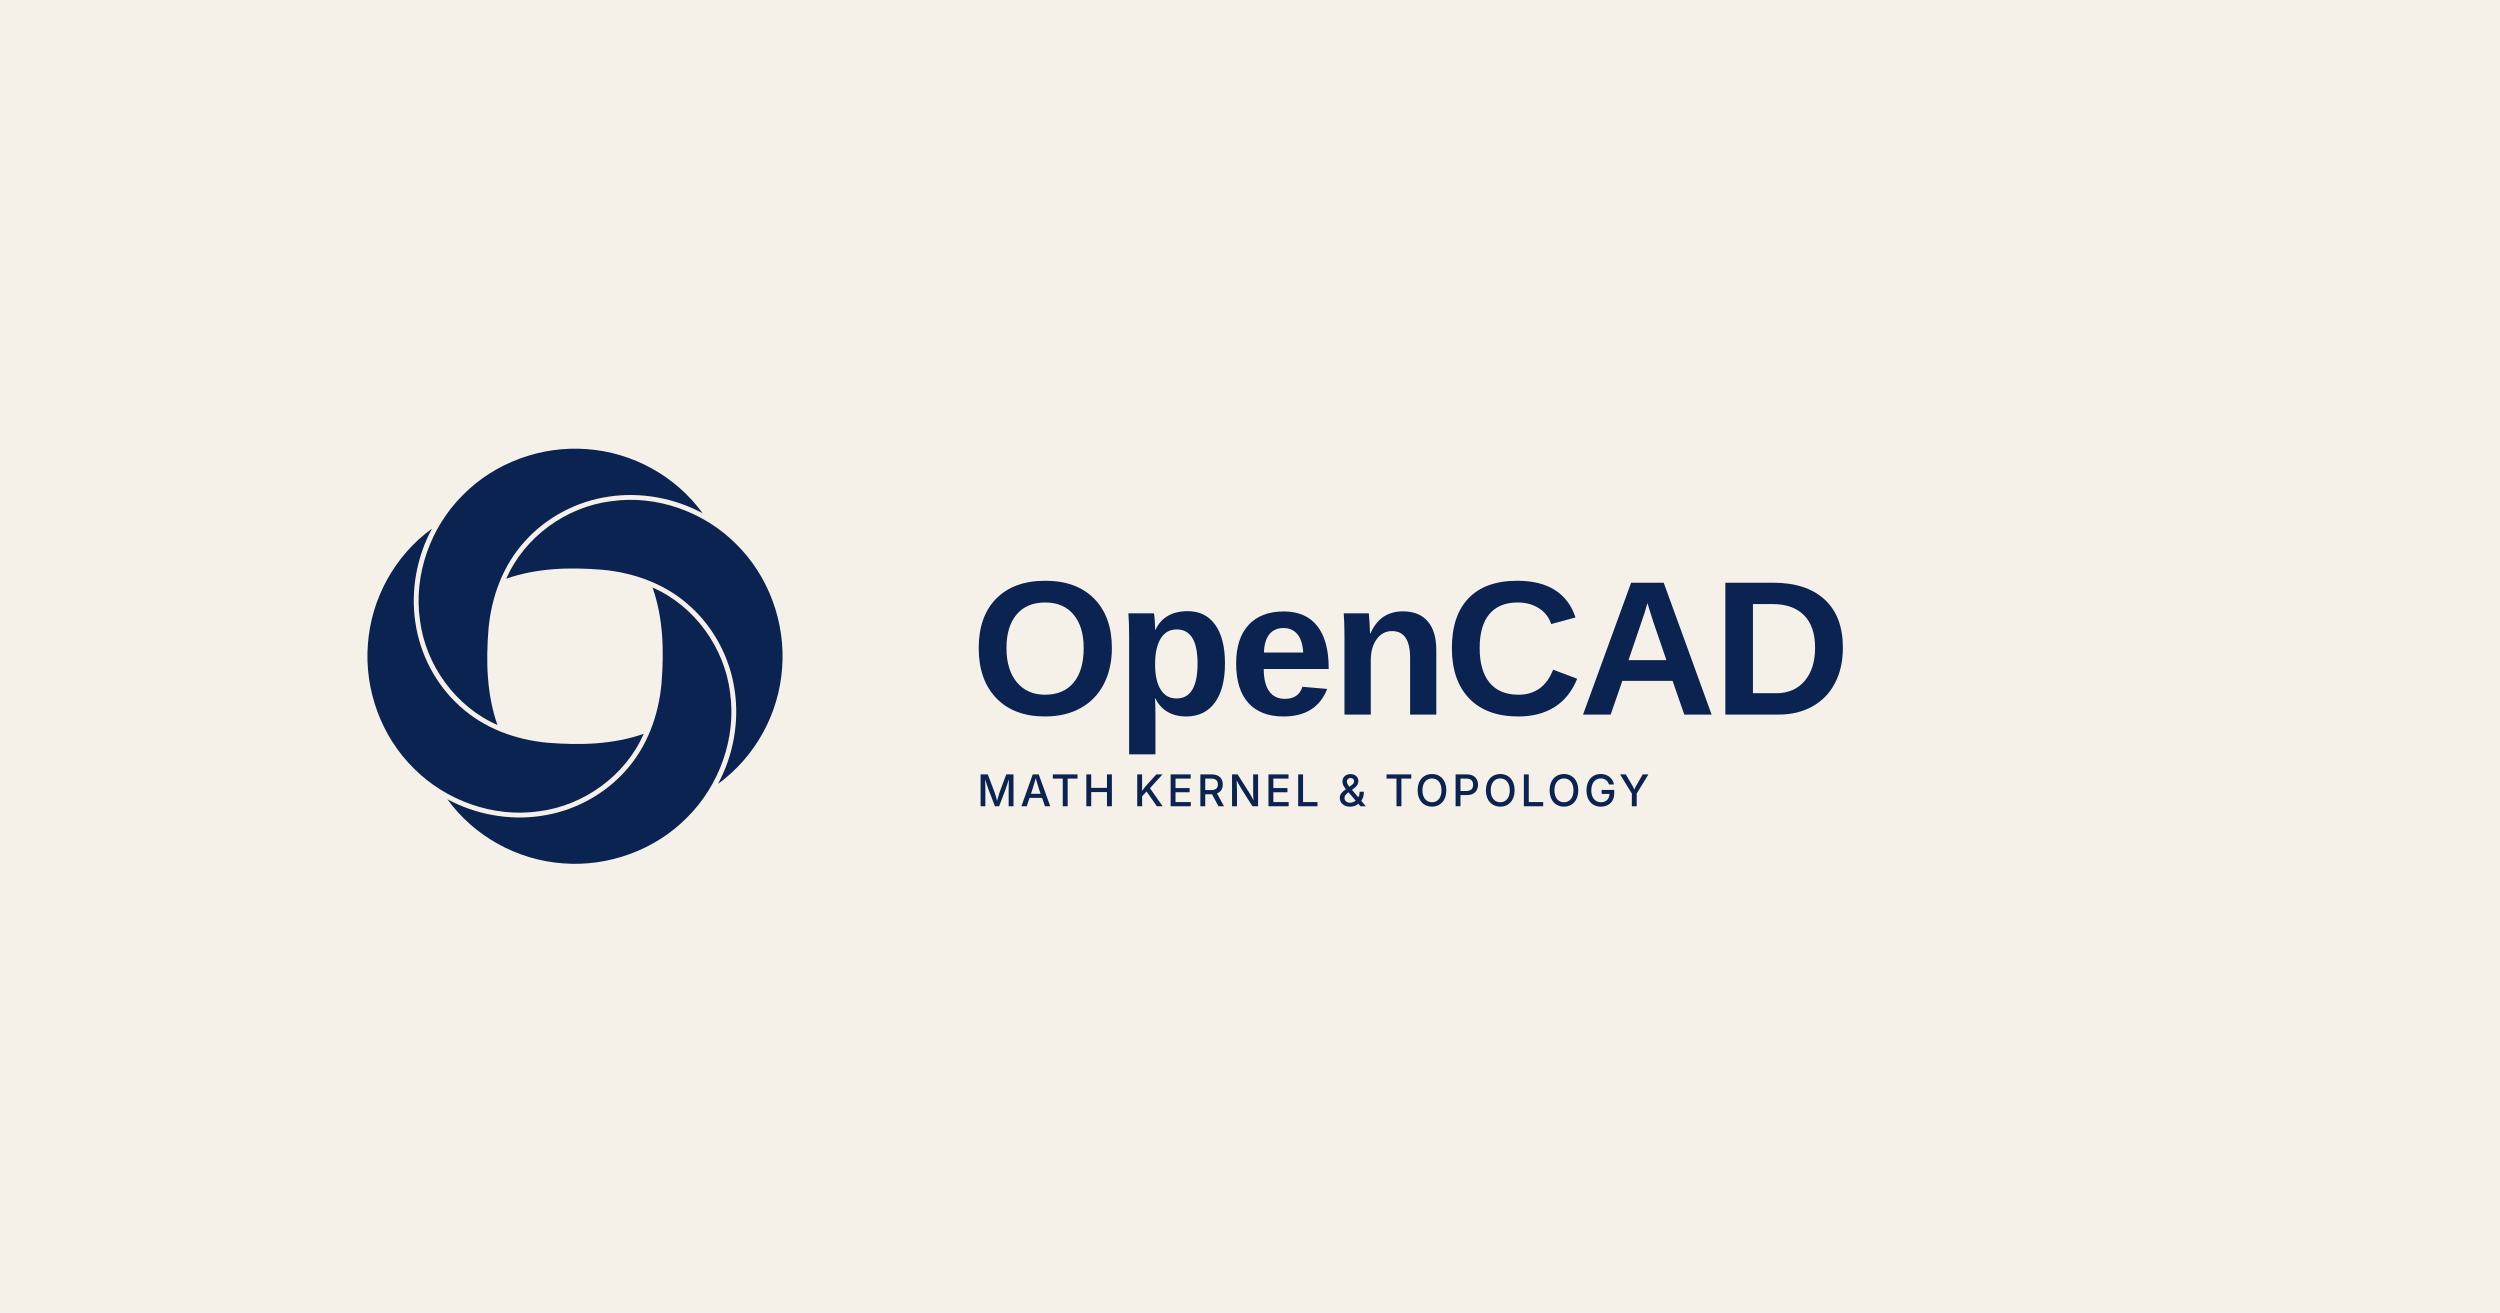
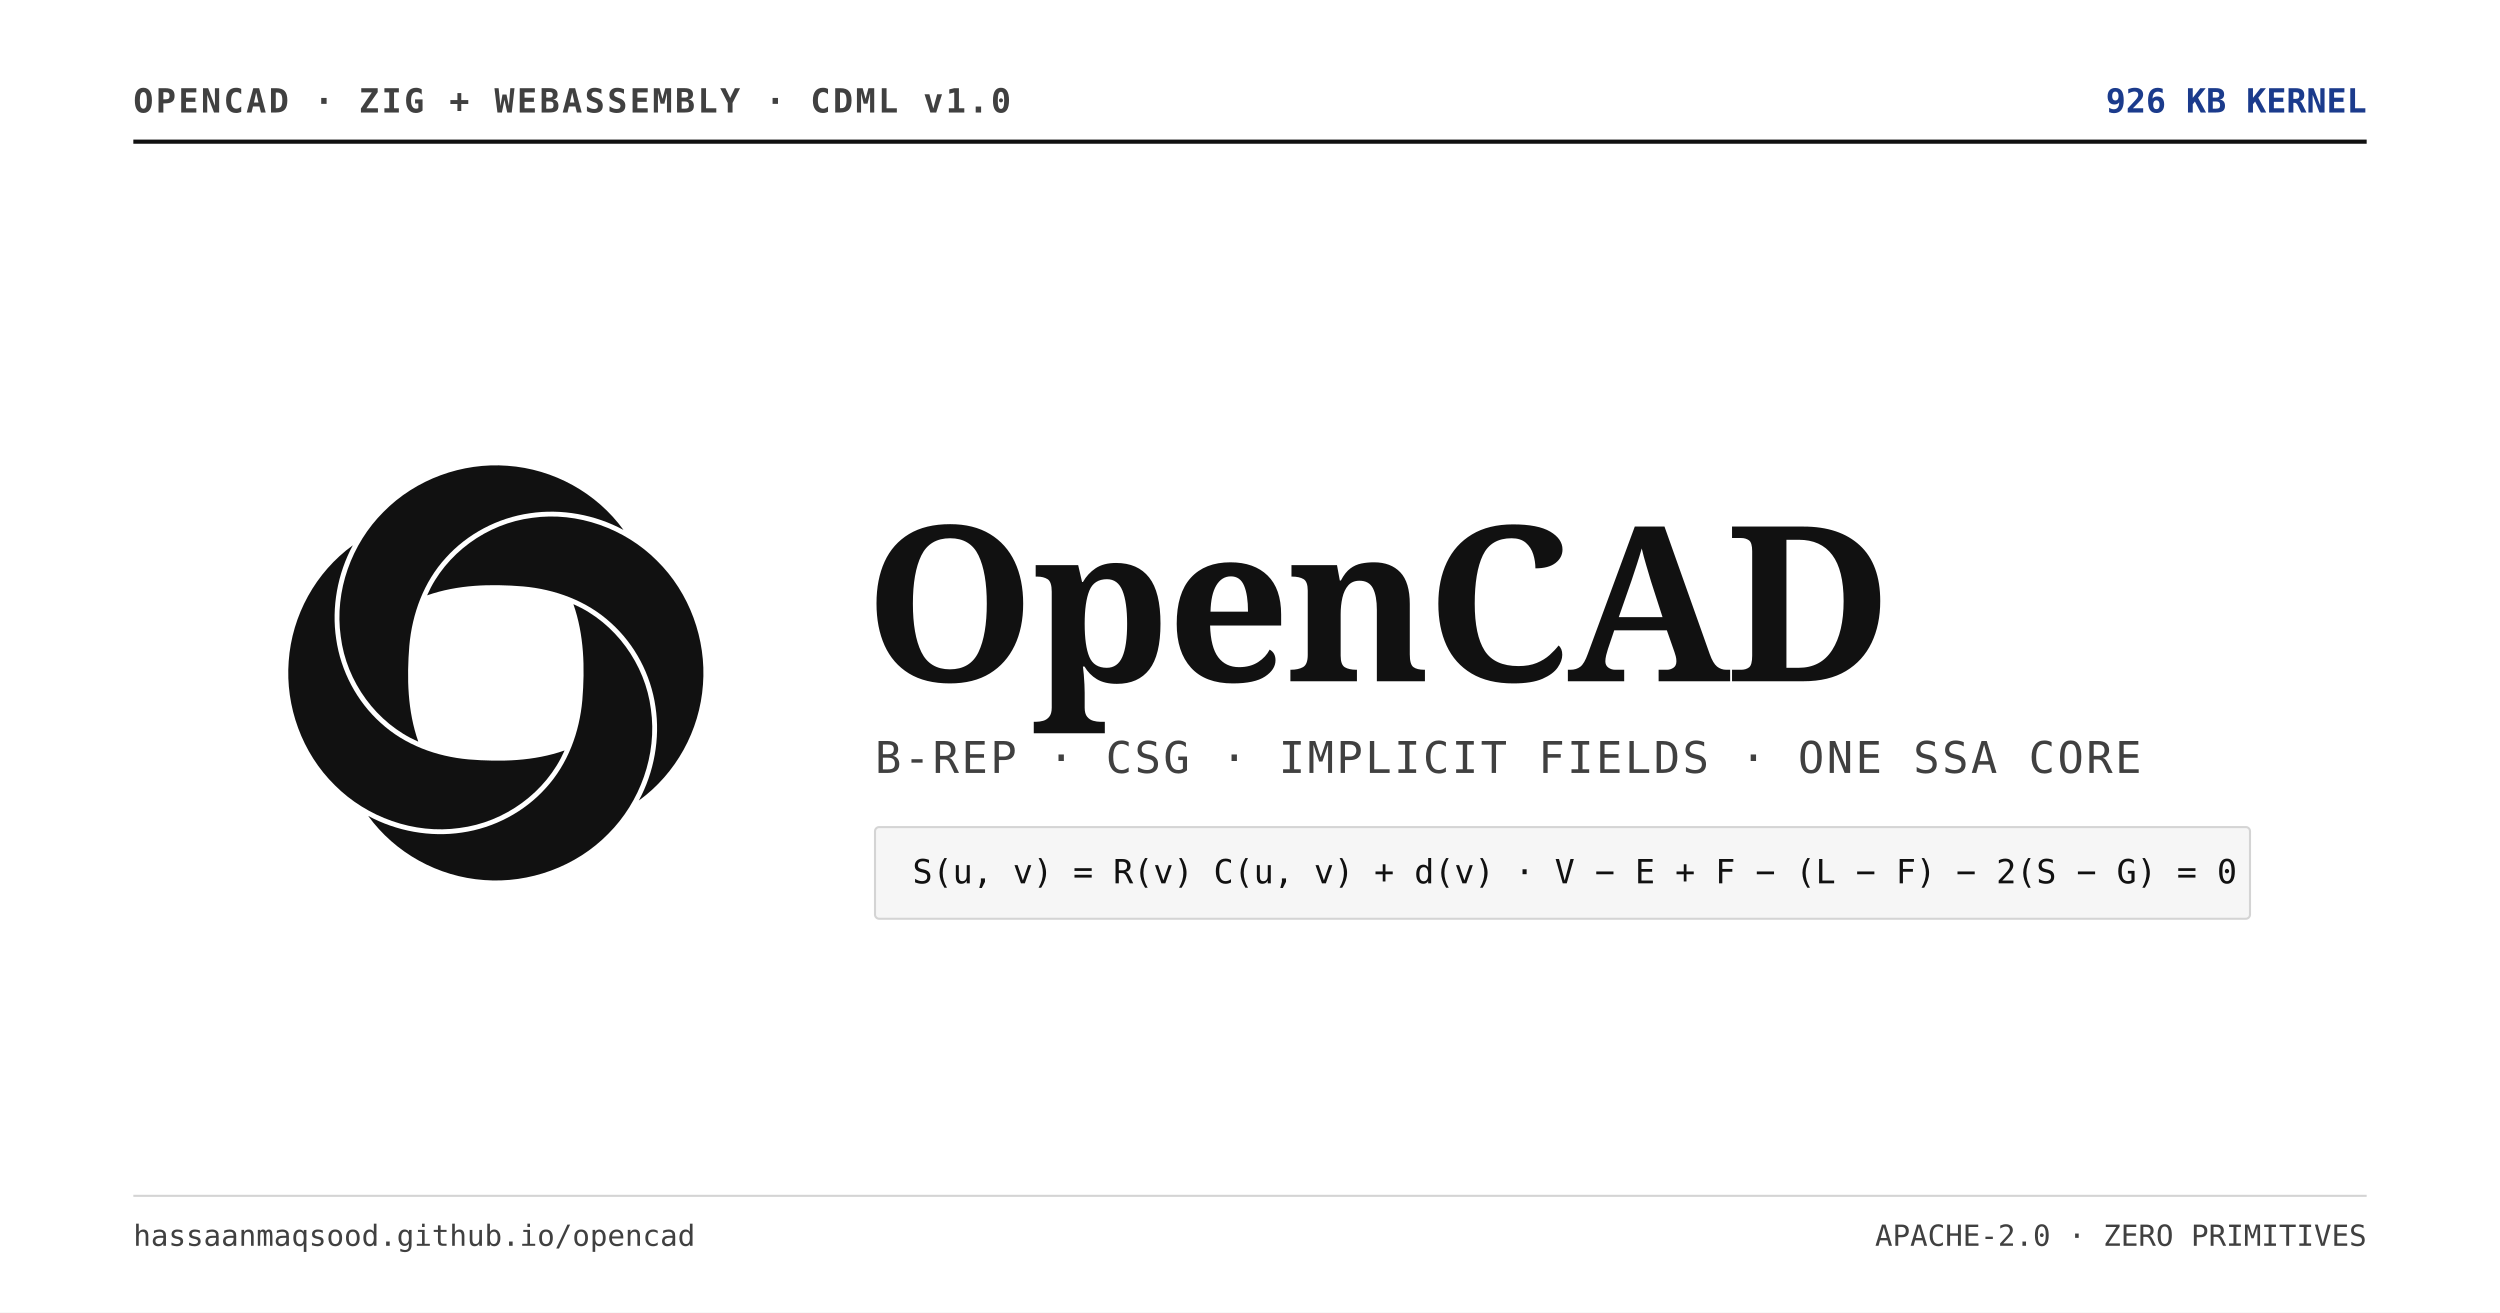
<svg xmlns="http://www.w3.org/2000/svg" width="1200" height="630" viewBox="0 0 1200 630" fill="none">
-   <rect width="1200" height="630" fill="#F5F0E8" />
-   <g transform="translate(276.0, 315.0) scale(0.480) translate(-420, -492)">
-     <path d="M563.007 619.631C600.066 592.791 623.926 549.741 627.141 503.606C630.591 458.728 613.885 411.863 580.951 379.622C549.216 347.738 501.76 330.45 456.395 336.919C411.31 342.488 369.573 372.525 351.254 414.45C381.957 403.697 414.826 402.872 447.17 405.497C479.045 408.319 510.948 419.831 535.154 442.041C558.976 463.435 575.045 493.706 579.657 525.966C584.429 557.569 578.335 591.291 563.007 619.631Z" fill="#0A2351" />
-     <path d="M292.368 635.006C319.209 672.065 362.259 695.925 408.393 699.14C453.271 702.59 500.137 685.884 532.378 652.95C564.262 621.215 581.549 573.759 575.081 528.394C569.512 483.309 539.474 441.572 497.549 423.253C508.303 453.956 509.128 486.825 506.503 519.169C503.681 551.044 492.168 582.947 469.959 607.153C448.565 630.975 418.293 647.044 386.034 651.656C354.431 656.428 320.709 650.334 292.368 635.006Z" fill="#0A2351" />
-     <path d="M276.993 364.369C239.934 391.209 216.074 434.259 212.859 480.394C209.409 525.272 226.115 572.137 259.049 604.378C290.784 636.262 338.24 653.55 383.605 647.081C428.69 641.512 470.427 611.475 488.746 569.55C458.043 580.303 425.174 581.128 392.83 578.503C360.955 575.681 329.052 564.169 304.846 541.959C281.024 520.565 264.955 490.294 260.343 458.034C255.571 426.431 261.665 392.709 276.993 364.369Z" fill="#0A2351" />
-     <path d="M547.632 348.994C520.791 311.935 477.741 288.075 431.607 284.86C386.729 281.41 339.863 298.116 307.622 331.05C275.738 362.785 258.451 410.241 264.919 455.606C270.488 500.691 300.526 542.428 342.451 560.747C331.697 530.044 330.872 497.175 333.497 464.831C336.319 432.956 347.832 401.053 370.041 376.847C391.435 353.025 421.707 336.956 453.966 332.344C485.569 327.572 519.291 333.666 547.632 348.994Z" fill="#0A2351" />
+   <rect width="1200" height="630" fill="#FFFFFF" />
+   <line x1="64" y1="68" x2="1136" y2="68" stroke="#111111" stroke-width="2" />
+   <text x="64" y="54" fill="#404040" font-family="'IBM Plex Mono', ui-monospace, monospace" font-size="16" font-weight="600" letter-spacing="1.2">OPENCAD · ZIG + WEBASSEMBLY · CDML v1.0</text>
+   <text x="1136" y="54" text-anchor="end" fill="#1B3B8C" font-family="'IBM Plex Mono', ui-monospace, monospace" font-size="16" font-weight="600">926 KB KERNEL</text>
+   <g transform="translate(238, 323) scale(0.48) translate(-420, -492)">
+     <path d="M563.007 619.631C600.066 592.791 623.926 549.741 627.141 503.606C630.591 458.728 613.885 411.863 580.951 379.622C549.216 347.738 501.76 330.45 456.395 336.919C411.31 342.488 369.573 372.525 351.254 414.45C381.957 403.697 414.826 402.872 447.17 405.497C479.045 408.319 510.948 419.831 535.154 442.041C558.976 463.435 575.045 493.706 579.657 525.966C584.429 557.569 578.335 591.291 563.007 619.631Z" fill="#111111" />
+     <path d="M292.368 635.006C319.209 672.065 362.259 695.925 408.393 699.14C453.271 702.59 500.137 685.884 532.378 652.95C564.262 621.215 581.549 573.759 575.081 528.394C569.512 483.309 539.474 441.572 497.549 423.253C508.303 453.956 509.128 486.825 506.503 519.169C503.681 551.044 492.168 582.947 469.959 607.153C448.565 630.975 418.293 647.044 386.034 651.656C354.431 656.428 320.709 650.334 292.368 635.006Z" fill="#111111" />
+     <path d="M276.993 364.369C239.934 391.209 216.074 434.259 212.859 480.394C209.409 525.272 226.115 572.137 259.049 604.378C290.784 636.262 338.24 653.55 383.605 647.081C428.69 641.512 470.427 611.475 488.746 569.55C458.043 580.303 425.174 581.128 392.83 578.503C360.955 575.681 329.052 564.169 304.846 541.959C281.024 520.565 264.955 490.294 260.343 458.034C255.571 426.431 261.665 392.709 276.993 364.369Z" fill="#111111" />
+     <path d="M547.632 348.994C520.791 311.935 477.741 288.075 431.607 284.86C386.729 281.41 339.863 298.116 307.622 331.05C275.738 362.785 258.451 410.241 264.919 455.606C270.488 500.691 300.526 542.428 342.451 560.747C331.697 530.044 330.872 497.175 333.497 464.831C336.319 432.956 347.832 401.053 370.041 376.847C391.435 353.025 421.707 336.956 453.966 332.344C485.569 327.572 519.291 333.666 547.632 348.994Z" fill="#111111" />
  </g>
-   <text x="466.0" y="343.0" fill="#0A2351" font-family="'Arial Black', Arial, sans-serif" font-weight="900" font-size="92" letter-spacing="-2">OpenCAD</text>
-   <text x="469.0" y="387.0" fill="#0A2351" font-family="system-ui, -apple-system, sans-serif" font-weight="500" font-size="21" letter-spacing="1.6">MATH KERNEL &amp; TOPOLOGY</text>
+   <text x="415" y="327" fill="#111111" font-family="'STIX Two Text', Georgia, serif" font-weight="700" font-size="104" letter-spacing="-2">OpenCAD</text>
+   <text x="420" y="371" fill="#404040" font-family="'IBM Plex Mono', ui-monospace, monospace" font-weight="500" font-size="21" letter-spacing="1.2">B-REP · CSG · IMPLICIT FIELDS · ONE SSA CORE</text>
+   <rect x="420" y="397" width="660" height="44" rx="2" fill="#F6F6F6" stroke="#D4D4D4" stroke-width="1" />
+   <text x="438" y="424" fill="#111111" font-family="'IBM Plex Mono', ui-monospace, monospace" font-size="16">S(u, v) = R(v) C(u, v) + d(v)   ·   V − E + F − (L − F) − 2(S − G) = 0</text>
+   <line x1="64" y1="574" x2="1136" y2="574" stroke="#D4D4D4" stroke-width="1" />
+   <text x="64" y="598" fill="#404040" font-family="'IBM Plex Mono', ui-monospace, monospace" font-size="14">hassaanmaqsood.github.io/opencad</text>
+   <text x="1136" y="598" text-anchor="end" fill="#404040" font-family="'IBM Plex Mono', ui-monospace, monospace" font-size="14">APACHE-2.0 · ZERO PRIMITIVES</text>
</svg>
